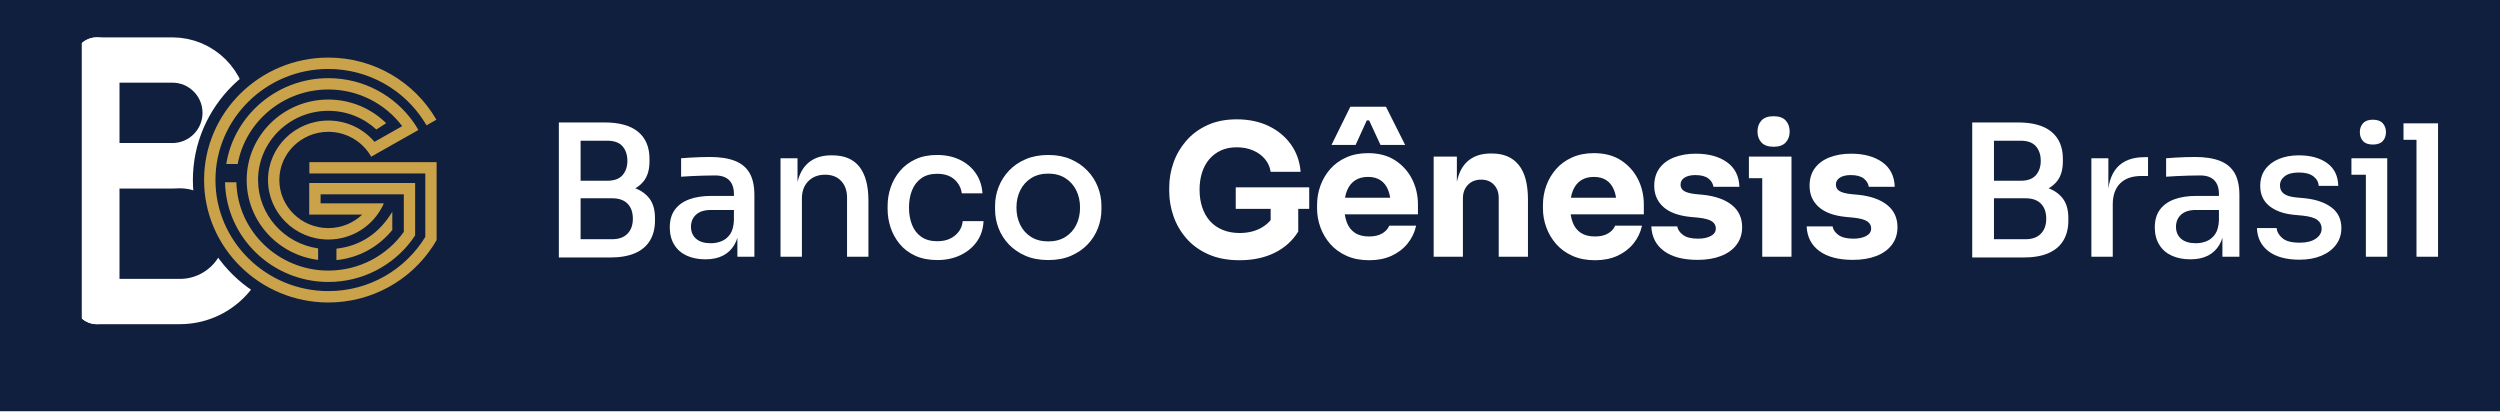
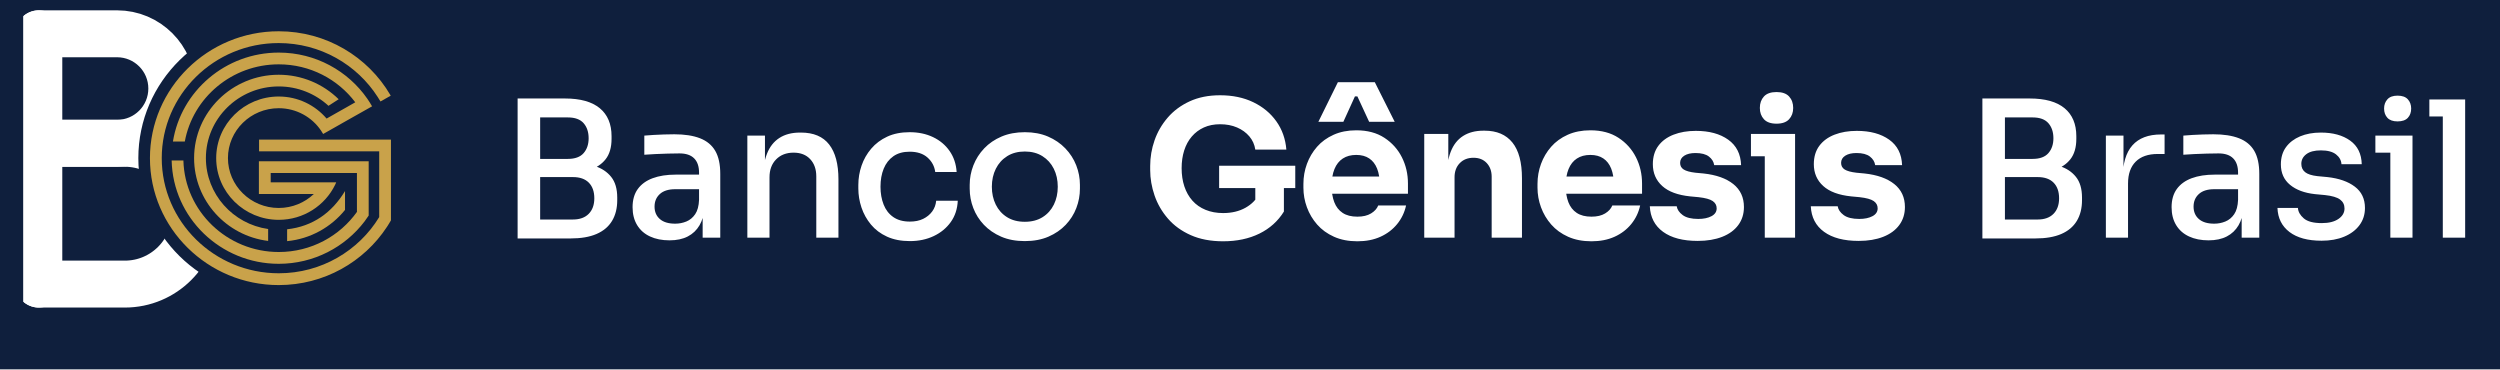
- <svg xmlns="http://www.w3.org/2000/svg" width="1368" height="225" viewBox="0 0 1368 225">
-   <rect width="1368" height="225" fill="#0f1f3d" />
-   <g transform="translate(25.0,25.0) scale(1.75)">
+ <svg xmlns="http://www.w3.org/2000/svg" width="1320" height="195" viewBox="0 0 1320 195">
+   <rect width="1320" height="195" fill="#0f1f3d" />
+   <g transform="translate(-7.5,10.0) scale(1.75)">
    <mask id="m56">
      <rect x="-10" y="-20" width="170" height="130" fill="white" />
      <g transform="translate(44,-1) scale(0.16797)" fill="black" stroke="black" stroke-width="41.7" stroke-linejoin="round">
        <path d="M279.3,383.8v21.3c42-4.1,79.1-25.2,104-56.1v-33.9C359.8,353.9,325.6,378.6,279.3,383.8z M264.2,106.2 c-83.8,0-152,67.2-152,149.8c0,76.3,58.1,139.5,133,148.7v-21.4c-63.2-9-111.8-62.8-111.8-127.4c0-71,58.7-128.7,130.8-128.7 c34.5,0,66,13.2,89.4,34.8l18.3-11.8C344.3,123.1,306.2,106.2,264.2,106.2z" />
        <path d="M465.8,222.7v145c-2.2,4-4.7,7.9-7.2,11.8c-41.2,62.8-112.9,104.5-194.4,104.5 c-127.5,0-231.3-102.2-231.3-228c0-125.7,103.8-227.9,231.3-227.9c85.5,0,160.4,46,200.4,114.3c0.3,0.5,0.5,0.9,0.8,1.4 l-18.4,10.4c-1.6-2.7-3.2-5.3-4.9-7.9c-37.2-58.2-103.1-97-178-97C148.4,49.2,54.1,142,54.1,256c0,114,94.3,206.8,210.2,206.8 c76.5,0,143.6-40.5,180.4-100.9V243.8H228.9v-21.1H465.8z" />
        <path d="M228.7,261.6h197.1v97.5c-2.3,3.5-4.7,6.9-7.2,10.3c-35.1,46.3-91.2,76.4-154.3,76.4 c-104.7,0-190.2-82.9-192.4-185.6h21.1c2.3,91,78.3,164.4,171.3,164.4c58.1,0,109.6-28.6,140.6-72.3l-0.2-0.3v-69.3H249.8v16.7 h117.7c-0.6,1.4-1.3,2.9-1.9,4.3c-18.1,37.3-56.7,63.1-101.4,63.1c-61.9,0-112.3-49.7-112.3-110.8c0-61.1,50.4-110.7,112.3-110.7 c34.5,0,65.3,15.4,86,39.6l16.2-9.2l18.6-10.5l16.7-9.5c-31.2-41.4-81.2-68.2-137.5-68.2c-84.1,0-154.3,60-168.7,138.7H74.2 c14.5-90.5,94.3-159.8,190.1-159.8c66.1,0,124.5,33,159.2,83.1c3,4.4,5.8,8.8,8.4,13.4l-18.4,10.4l-16.7,9.4l-18.4,10.4l-16,9.1 L344,212.6c-1.1-2-2.3-3.9-3.6-5.8c-16.3-24.4-44.4-40.5-76.2-40.5c-50.3,0-91.2,40.2-91.2,89.6c0,49.4,40.9,89.6,91.2,89.6 c24.5,0,46.7-9.6,63.1-25.1h-98.7V261.6z" />
      </g>
    </mask>
    <g mask="url(#m56)">
      <g transform="translate(16,80) scale(1.18) translate(-16,-80)" fill="none" stroke="#ffffff" stroke-width="12" stroke-linecap="round" stroke-linejoin="round">
        <path d="M16 16 V80" />
        <path d="M16 16 H36 a14 14 0 0 1 0 28 H16" />
        <path d="M16 44 H38 a18 18 0 0 1 0 36 H16" />
      </g>
    </g>
    <g transform="translate(44,-1) scale(0.16797)" fill="#c9a24a">
      <path d="M279.3,383.8v21.3c42-4.1,79.1-25.2,104-56.1v-33.9C359.8,353.9,325.6,378.6,279.3,383.8z M264.2,106.2 c-83.8,0-152,67.2-152,149.8c0,76.3,58.1,139.5,133,148.7v-21.4c-63.2-9-111.8-62.8-111.8-127.4c0-71,58.7-128.7,130.8-128.7 c34.5,0,66,13.2,89.4,34.8l18.3-11.8C344.3,123.1,306.2,106.2,264.2,106.2z" />
      <path d="M465.8,222.7v145c-2.2,4-4.7,7.9-7.2,11.8c-41.2,62.8-112.9,104.5-194.4,104.5 c-127.5,0-231.3-102.2-231.3-228c0-125.7,103.8-227.9,231.3-227.9c85.5,0,160.4,46,200.4,114.3c0.3,0.5,0.5,0.9,0.8,1.4 l-18.4,10.4c-1.6-2.7-3.2-5.3-4.9-7.9c-37.2-58.2-103.1-97-178-97C148.4,49.2,54.1,142,54.1,256c0,114,94.3,206.8,210.2,206.8 c76.5,0,143.6-40.5,180.4-100.9V243.8H228.9v-21.1H465.8z" />
      <path d="M228.7,261.6h197.1v97.5c-2.3,3.5-4.7,6.9-7.2,10.3c-35.1,46.3-91.2,76.4-154.3,76.4 c-104.7,0-190.2-82.9-192.4-185.6h21.1c2.3,91,78.3,164.4,171.3,164.4c58.1,0,109.6-28.6,140.6-72.3l-0.2-0.3v-69.3H249.8v16.7 h117.7c-0.6,1.4-1.3,2.9-1.9,4.3c-18.1,37.3-56.7,63.1-101.4,63.1c-61.9,0-112.3-49.7-112.3-110.8c0-61.1,50.4-110.7,112.3-110.7 c34.5,0,65.3,15.4,86,39.6l16.2-9.2l18.6-10.5l16.7-9.5c-31.2-41.4-81.2-68.2-137.5-68.2c-84.1,0-154.3,60-168.7,138.7H74.2 c14.5-90.5,94.3-159.8,190.1-159.8c66.1,0,124.5,33,159.2,83.1c3,4.4,5.8,8.8,8.4,13.4l-18.4,10.4l-16.7,9.4l-18.4,10.4l-16,9.1 L344,212.6c-1.1-2-2.3-3.9-3.6-5.8c-16.3-24.4-44.4-40.5-76.2-40.5c-50.3,0-91.2,40.2-91.2,89.6c0,49.4,40.9,89.6,91.2,89.6 c24.5,0,46.7-9.6,63.1-25.1h-98.7V261.6z" />
    </g>
  </g>
-   <path fill="#ffffff" d="M315.7 140.9V130.9H335.0Q340.4 130.9 343.35 127.9Q346.3 124.9 346.3 119.7Q346.3 114.4 343.4 111.45Q340.5 108.5 335.0 108.5H315.7V100.9H333.8Q341.0 100.9 346.5 102.65Q352.0 104.4 355.2 108.4Q358.4 112.4 358.4 119.3V120.7Q358.4 127.1 355.65 131.65Q352.9 136.2 347.45 138.55Q342.0 140.9 333.8 140.9ZM305.8 140.9V67.0H317.7V140.9ZM315.7 106.4V98.9H332.3Q338.0 98.9 340.65 95.85Q343.3 92.8 343.3 88.0Q343.3 83.1 340.65 80.05Q338.0 77.0 332.3 77.0H315.7V67.0H330.8Q343.0 67.0 349.2 72.15Q355.4 77.3 355.4 86.9V88.3Q355.4 95.1 352.25 99.1Q349.1 103.1 343.55 104.75Q338.0 106.4 330.8 106.4Z M403.5 140.5V124.4H401.6V106.2Q401.6 101.2 399.0 98.6Q396.4 96.0 391.3 96.0Q388.5 96.0 385.1 96.1Q381.7 96.2 378.45 96.35Q375.2 96.5 372.7 96.7V86.6Q374.9 86.4 377.55 86.25Q380.2 86.1 383.05 86.0Q385.9 85.9 388.5 85.9Q396.7 85.9 402.1 88.0Q407.5 90.1 410.15 94.65Q412.8 99.2 412.8 106.8V140.5ZM386.0 141.9Q380.1 141.9 375.7 139.85Q371.3 137.8 368.9 133.85Q366.5 129.9 366.5 124.4Q366.5 118.6 369.25 114.8Q372.0 111.0 377.1 109.1Q382.2 107.2 389.3 107.2H402.8V114.9H389.0Q383.7 114.9 380.9 117.45Q378.1 120.0 378.1 124.1Q378.1 128.2 380.9 130.65Q383.7 133.1 389.0 133.1Q392.1 133.1 394.9 131.95Q397.7 130.8 399.55 128.1Q401.4 125.4 401.6 120.5L404.6 124.4Q404.1 130.1 401.85 133.95Q399.6 137.8 395.65 139.85Q391.7 141.9 386.0 141.9Z M427.1 140.5V86.6H436.4V109.7H435.3Q435.3 101.7 437.45 96.2Q439.6 90.7 444.0 87.85Q448.4 85.0 454.9 85.0H455.4Q465.4 85.0 470.3 91.3Q475.2 97.6 475.2 109.7V140.5H463.5V108.1Q463.5 102.5 460.3 99.05Q457.1 95.6 451.5 95.6Q445.8 95.6 442.3 99.15Q438.8 102.7 438.8 108.6V140.5Z M512.9 142.3Q506.0 142.3 500.85 139.95Q495.7 137.6 492.35 133.55Q489.0 129.5 487.35 124.55Q485.7 119.6 485.7 114.5V112.7Q485.7 107.4 487.4 102.45Q489.1 97.5 492.5 93.5Q495.9 89.5 500.95 87.15Q506.0 84.8 512.8 84.8Q519.7 84.8 525.15 87.4Q530.6 90.0 533.9 94.75Q537.2 99.5 537.6 105.8H526.3Q525.7 101.3 522.25 98.2Q518.8 95.1 512.8 95.1Q507.6 95.1 504.2 97.5Q500.8 99.9 499.1 104.05Q497.4 108.2 497.4 113.6Q497.4 118.8 499.05 123.0Q500.7 127.2 504.15 129.6Q507.6 132.0 512.9 132.0Q517.0 132.0 519.95 130.55Q522.9 129.1 524.7 126.65Q526.5 124.2 526.8 121.0H538.2Q537.9 127.5 534.5 132.25Q531.1 137.0 525.5 139.65Q519.9 142.3 512.9 142.3Z M573.6 142.3Q566.5 142.3 561.1 139.95Q555.7 137.6 552.0 133.7Q548.3 129.8 546.4 124.85Q544.5 119.9 544.5 114.6V112.6Q544.5 107.3 546.45 102.3Q548.4 97.3 552.15 93.35Q555.9 89.4 561.3 87.1Q566.7 84.8 573.6 84.8Q580.5 84.8 585.85 87.1Q591.2 89.4 595.0 93.35Q598.8 97.3 600.75 102.3Q602.7 107.3 602.7 112.6V114.6Q602.7 119.9 600.8 124.85Q598.9 129.8 595.2 133.7Q591.5 137.6 586.1 139.95Q580.7 142.3 573.6 142.3ZM573.6 132.1Q579.1 132.1 583.0 129.65Q586.9 127.2 588.95 123.0Q591 118.8 591 113.6Q591 108.3 588.9 104.1Q586.8 99.9 582.9 97.45Q579 95.0 573.6 95.0Q568.2 95.0 564.3 97.45Q560.4 99.9 558.3 104.1Q556.2 108.3 556.2 113.6Q556.2 118.8 558.25 123.0Q560.3 127.2 564.2 129.65Q568.1 132.1 573.6 132.1Z" />
-   <path fill="#ffffff" d="M678.3 142.4Q668.5 142.4 661.2 139.15Q653.9 135.9 649.15 130.4Q644.4 124.9 642.1 118.2Q639.8 111.5 639.8 104.8V102.6Q639.8 95.7 642.1 89.1Q644.4 82.5 649.05 77.1Q653.7 71.7 660.65 68.5Q667.6 65.3 676.7 65.3Q686.6 65.3 694.2 68.95Q701.8 72.6 706.4 79.05Q711 85.5 711.7 94.0H695.3Q694.7 90.0 692.15 87.0Q689.6 84.0 685.65 82.3Q681.7 80.6 676.7 80.6Q671.9 80.6 668.15 82.3Q664.4 84.0 661.75 87.1Q659.1 90.2 657.75 94.45Q656.4 98.7 656.4 103.8Q656.4 109.1 657.85 113.45Q659.3 117.8 662.1 120.95Q664.9 124.1 669.05 125.8Q673.2 127.5 678.3 127.5Q685.1 127.5 690.1 124.7Q695.1 121.9 697.3 117.3L695.3 128.5V111.1H710.4V126.7Q705.7 134.3 697.45 138.35Q689.2 142.4 678.3 142.4ZM676.2 114.3V102.5H716.4V114.3Z M749.2 142.4Q742.2 142.4 736.85 140.0Q731.5 137.6 727.95 133.55Q724.4 129.5 722.55 124.45Q720.7 119.4 720.7 114.1V112.1Q720.7 106.6 722.55 101.55Q724.4 96.5 727.9 92.5Q731.4 88.5 736.65 86.15Q741.9 83.8 748.6 83.8Q757.4 83.8 763.45 87.75Q769.5 91.7 772.7 98.05Q775.9 104.4 775.9 111.9V117.3H727.4V108.2H766.2L761.0 112.4Q761.0 107.5 759.6 104.0Q758.2 100.5 755.45 98.65Q752.7 96.8 748.6 96.8Q744.4 96.8 741.5 98.7Q738.6 100.6 737.1 104.25Q735.6 107.9 735.6 113.2Q735.6 118.1 737.0 121.75Q738.4 125.4 741.4 127.4Q744.4 129.4 749.2 129.4Q753.6 129.4 756.4 127.7Q759.2 126.0 760.2 123.5H774.9Q773.7 129.0 770.2 133.3Q766.7 137.6 761.4 140.0Q756.1 142.4 749.2 142.4ZM728.6 79.3 738.9 58.4H758.4L768.9 79.3H755.4L749.2 65.9H747.9L741.8 79.3Z M784.5 140.5V85.7H797.2V109.2H796.3Q796.3 100.8 798.45 95.2Q800.6 89.6 805.0 86.8Q809.4 84.0 815.7 84.0H816.4Q826 84.0 831.05 90.25Q836.1 96.5 836.1 109.2V140.5H820.1V108.3Q820.1 103.9 817.5 101.1Q814.9 98.3 810.5 98.3Q806 98.3 803.25 101.15Q800.5 104.0 800.5 108.6V140.5Z M872.8 142.4Q865.8 142.4 860.45 140.0Q855.1 137.6 851.55 133.55Q848.0 129.5 846.15 124.45Q844.3 119.4 844.3 114.1V112.1Q844.3 106.6 846.15 101.55Q848.0 96.5 851.5 92.5Q855.0 88.5 860.25 86.15Q865.5 83.8 872.2 83.8Q881.0 83.8 887.05 87.75Q893.1 91.7 896.3 98.05Q899.5 104.4 899.5 111.9V117.3H851.0V108.2H889.8L884.6 112.4Q884.6 107.5 883.2 104.0Q881.8 100.5 879.05 98.65Q876.3 96.8 872.2 96.8Q868.0 96.8 865.1 98.7Q862.2 100.6 860.7 104.25Q859.2 107.9 859.2 113.2Q859.2 118.1 860.6 121.75Q862.0 125.4 865.0 127.4Q868.0 129.4 872.8 129.4Q877.2 129.4 880.0 127.7Q882.8 126.0 883.8 123.5H898.5Q897.3 129.0 893.8 133.3Q890.3 137.6 885.0 140.0Q879.7 142.4 872.8 142.4Z M928.9 142.2Q917.2 142.2 910.6 137.4Q904.0 132.6 903.6 123.9H917.8Q918.2 126.5 920.95 128.55Q923.7 130.6 929.2 130.6Q933.4 130.6 936.15 129.15Q938.9 127.7 938.9 125.0Q938.9 122.6 936.8 121.15Q934.7 119.7 929.3 119.1L925.0 118.7Q915.1 117.7 910.15 113.2Q905.2 108.7 905.2 101.7Q905.2 95.9 908.1 92.0Q911.0 88.1 916.15 86.1Q921.3 84.1 927.9 84.1Q938.5 84.1 945.0 88.75Q951.5 93.4 951.8 102.2H937.6Q937.2 99.5 934.8 97.65Q932.4 95.8 927.7 95.8Q924.0 95.8 921.8 97.2Q919.6 98.6 919.6 101.0Q919.6 103.3 921.5 104.5Q923.4 105.7 927.7 106.2L932.0 106.6Q942.1 107.7 947.7 112.2Q953.3 116.7 953.3 124.3Q953.3 129.8 950.3 133.85Q947.3 137.9 941.8 140.05Q936.3 142.2 928.9 142.2Z M964.3 140.5V85.7H980.3V140.5ZM957.0 97.5V85.7H980.3V97.5ZM970.5 80.3Q966.0 80.3 963.85 77.95Q961.7 75.6 961.7 72.0Q961.7 68.3 963.85 65.95Q966.0 63.6 970.5 63.6Q975.0 63.6 977.15 65.95Q979.3 68.3 979.3 72.0Q979.3 75.6 977.15 77.95Q975.0 80.3 970.5 80.3Z M1013.9 142.2Q1002.2 142.2 995.6 137.4Q989.0 132.6 988.6 123.9H1002.8Q1003.2 126.5 1005.95 128.55Q1008.7 130.6 1014.2 130.6Q1018.4 130.6 1021.15 129.15Q1023.9 127.7 1023.9 125.0Q1023.9 122.6 1021.8 121.15Q1019.7 119.7 1014.3 119.1L1010.0 118.7Q1000.1 117.7 995.15 113.2Q990.2 108.7 990.2 101.7Q990.2 95.9 993.1 92.0Q996.0 88.1 1001.15 86.1Q1006.3 84.1 1012.9 84.1Q1023.5 84.1 1030.0 88.75Q1036.5 93.4 1036.8 102.2H1022.6Q1022.2 99.5 1019.8 97.65Q1017.4 95.8 1012.7 95.8Q1009.0 95.8 1006.8 97.2Q1004.6 98.6 1004.6 101.0Q1004.6 103.3 1006.5 104.5Q1008.4 105.7 1012.7 106.2L1017.0 106.6Q1027.1 107.7 1032.7 112.2Q1038.3 116.7 1038.3 124.3Q1038.3 129.8 1035.3 133.85Q1032.3 137.9 1026.8 140.05Q1021.3 142.2 1013.9 142.2Z" />
-   <path fill="#ffffff" d="M1089.1 140.9V130.9H1108.4Q1113.8 130.9 1116.75 127.9Q1119.7 124.9 1119.7 119.7Q1119.7 114.4 1116.8 111.45Q1113.9 108.5 1108.4 108.5H1089.1V100.9H1107.2Q1114.4 100.9 1119.9 102.65Q1125.4 104.4 1128.6 108.4Q1131.8 112.4 1131.8 119.3V120.7Q1131.8 127.1 1129.05 131.65Q1126.3 136.2 1120.85 138.55Q1115.4 140.9 1107.2 140.9ZM1079.2 140.9V67.0H1091.1V140.9ZM1089.1 106.4V98.9H1105.7Q1111.4 98.9 1114.05 95.85Q1116.7 92.8 1116.7 88.0Q1116.7 83.1 1114.05 80.05Q1111.4 77.0 1105.7 77.0H1089.1V67.0H1104.2Q1116.4 67.0 1122.6 72.15Q1128.8 77.3 1128.8 86.9V88.3Q1128.8 95.1 1125.65 99.1Q1122.5 103.1 1116.95 104.75Q1111.4 106.4 1104.2 106.4Z M1144.4 140.5V86.6H1153.7V109.1H1153.3Q1153.3 97.5 1158.4 91.75Q1163.5 86.0 1173.5 86.0H1175.4V96.3H1171.8Q1164.2 96.3 1160.15 100.35Q1156.1 104.4 1156.1 111.9V140.5Z M1216.1 140.5V124.4H1214.2V106.2Q1214.2 101.2 1211.6 98.6Q1209.0 96.0 1203.9 96.0Q1201.1 96.0 1197.7 96.1Q1194.3 96.2 1191.05 96.35Q1187.8 96.5 1185.3 96.7V86.6Q1187.5 86.4 1190.15 86.25Q1192.8 86.1 1195.65 86.0Q1198.5 85.9 1201.1 85.9Q1209.3 85.9 1214.7 88.0Q1220.1 90.1 1222.75 94.65Q1225.4 99.2 1225.4 106.8V140.5ZM1198.6 141.9Q1192.7 141.9 1188.3 139.85Q1183.9 137.8 1181.5 133.85Q1179.1 129.9 1179.1 124.4Q1179.1 118.6 1181.85 114.8Q1184.6 111.0 1189.7 109.1Q1194.8 107.2 1201.9 107.2H1215.4V114.9H1201.6Q1196.3 114.9 1193.5 117.45Q1190.7 120.0 1190.7 124.1Q1190.7 128.2 1193.5 130.65Q1196.3 133.1 1201.6 133.1Q1204.7 133.1 1207.5 131.95Q1210.3 130.8 1212.15 128.1Q1214.0 125.4 1214.2 120.5L1217.2 124.4Q1216.7 130.1 1214.45 133.95Q1212.2 137.8 1208.25 139.85Q1204.3 141.9 1198.6 141.9Z M1258.3 142.1Q1247.4 142.1 1241.35 137.5Q1235.3 132.9 1235.0 124.8H1245.8Q1246.0 127.8 1248.9 130.3Q1251.8 132.8 1258.4 132.8Q1264.0 132.8 1267.2 130.6Q1270.4 128.4 1270.4 125.1Q1270.4 122.1 1268.05 120.35Q1265.7 118.6 1260.1 118.0L1254.8 117.5Q1246.5 116.6 1241.65 112.6Q1236.8 108.6 1236.8 101.8Q1236.8 96.4 1239.5 92.7Q1242.2 89.0 1246.95 87.0Q1251.7 85.0 1257.9 85.0Q1267.5 85.0 1273.4 89.25Q1279.3 93.5 1279.5 101.7H1268.8Q1268.6 98.6 1265.9 96.5Q1263.2 94.4 1257.9 94.4Q1252.9 94.4 1250.25 96.4Q1247.6 98.4 1247.6 101.5Q1247.6 104.3 1249.6 105.9Q1251.6 107.5 1256.1 108.0L1261.4 108.5Q1270.5 109.5 1275.85 113.55Q1281.2 117.6 1281.2 124.8Q1281.2 130.0 1278.3 133.9Q1275.4 137.8 1270.25 139.95Q1265.1 142.1 1258.3 142.1Z M1294.6 140.5V86.6H1306.3V140.5ZM1286.7 95.6V86.6H1306.3V95.6ZM1298.4 79.1Q1294.8 79.1 1293.05 77.2Q1291.3 75.3 1291.3 72.3Q1291.3 69.4 1293.05 67.45Q1294.8 65.5 1298.4 65.5Q1302.1 65.5 1303.85 67.45Q1305.6 69.4 1305.6 72.3Q1305.6 75.3 1303.85 77.2Q1302.1 79.1 1298.4 79.1Z M1322.3 140.5V67.5H1334.1V140.5ZM1315.2 76.5V67.5H1334.1V76.5Z" />
+   <path fill="#ffffff" d="M283.2 125.9V115.9H302.5Q307.9 115.9 310.85 112.9Q313.8 109.9 313.8 104.7Q313.8 99.4 310.9 96.45Q308.0 93.5 302.5 93.5H283.2V85.9H301.3Q308.5 85.9 314.0 87.65Q319.5 89.4 322.7 93.4Q325.9 97.4 325.9 104.3V105.7Q325.9 112.1 323.15 116.65Q320.4 121.2 314.95 123.55Q309.5 125.9 301.3 125.9ZM273.3 125.9V52.0H285.2V125.9ZM283.2 91.4V83.9H299.8Q305.5 83.9 308.15 80.85Q310.8 77.8 310.8 73.0Q310.8 68.1 308.15 65.05Q305.5 62.0 299.8 62.0H283.2V52.0H298.3Q310.5 52.0 316.7 57.15Q322.9 62.3 322.9 71.9V73.3Q322.9 80.1 319.75 84.1Q316.6 88.1 311.05 89.75Q305.5 91.4 298.3 91.4Z M371.0 125.5V109.4H369.1V91.2Q369.1 86.2 366.5 83.6Q363.9 81.0 358.8 81.0Q356.0 81.0 352.6 81.1Q349.2 81.2 345.95 81.35Q342.7 81.5 340.2 81.7V71.6Q342.4 71.4 345.05 71.25Q347.7 71.1 350.55 71.0Q353.4 70.9 356.0 70.9Q364.2 70.9 369.6 73.0Q375.0 75.1 377.65 79.65Q380.3 84.2 380.3 91.8V125.5ZM353.5 126.9Q347.6 126.9 343.2 124.85Q338.8 122.8 336.4 118.85Q334.0 114.9 334.0 109.4Q334.0 103.6 336.75 99.8Q339.5 96.0 344.6 94.1Q349.7 92.2 356.8 92.2H370.3V99.9H356.5Q351.2 99.9 348.4 102.45Q345.6 105.0 345.6 109.1Q345.6 113.2 348.4 115.65Q351.2 118.1 356.5 118.1Q359.6 118.1 362.4 116.95Q365.2 115.8 367.05 113.1Q368.9 110.4 369.1 105.5L372.1 109.4Q371.6 115.1 369.35 118.95Q367.1 122.8 363.15 124.85Q359.2 126.9 353.5 126.9Z M394.6 125.5V71.6H403.9V94.7H402.8Q402.8 86.7 404.95 81.2Q407.1 75.7 411.5 72.85Q415.9 70.0 422.4 70.0H422.9Q432.9 70.0 437.8 76.3Q442.7 82.6 442.7 94.7V125.5H431.0V93.1Q431.0 87.5 427.8 84.05Q424.6 80.6 419.0 80.6Q413.3 80.6 409.8 84.15Q406.3 87.7 406.3 93.6V125.5Z M480.4 127.3Q473.5 127.3 468.35 124.95Q463.2 122.6 459.85 118.55Q456.5 114.5 454.85 109.55Q453.2 104.6 453.2 99.5V97.7Q453.2 92.4 454.9 87.45Q456.6 82.5 460.0 78.5Q463.4 74.5 468.45 72.15Q473.5 69.8 480.3 69.8Q487.2 69.8 492.65 72.4Q498.1 75.0 501.4 79.75Q504.7 84.5 505.1 90.8H493.8Q493.2 86.3 489.75 83.2Q486.3 80.1 480.3 80.1Q475.1 80.1 471.7 82.5Q468.3 84.9 466.6 89.05Q464.9 93.2 464.9 98.6Q464.9 103.8 466.55 108.0Q468.2 112.2 471.65 114.6Q475.1 117.0 480.4 117.0Q484.5 117.0 487.45 115.55Q490.4 114.1 492.2 111.65Q494.0 109.2 494.3 106.0H505.7Q505.4 112.5 502.0 117.25Q498.6 122.0 493.0 124.65Q487.4 127.3 480.4 127.3Z M541.1 127.3Q534.0 127.3 528.6 124.95Q523.2 122.6 519.5 118.7Q515.8 114.8 513.9 109.85Q512.0 104.9 512.0 99.6V97.6Q512.0 92.3 513.95 87.3Q515.9 82.3 519.65 78.35Q523.4 74.4 528.8 72.1Q534.2 69.8 541.1 69.8Q548.0 69.8 553.35 72.1Q558.7 74.4 562.5 78.35Q566.3 82.3 568.25 87.3Q570.2 92.3 570.2 97.6V99.6Q570.2 104.9 568.3 109.85Q566.4 114.8 562.7 118.7Q559.0 122.6 553.6 124.95Q548.2 127.3 541.1 127.3ZM541.1 117.1Q546.6 117.1 550.5 114.65Q554.4 112.2 556.45 108.0Q558.5 103.8 558.5 98.6Q558.5 93.3 556.4 89.1Q554.3 84.9 550.4 82.45Q546.5 80.0 541.1 80.0Q535.7 80.0 531.8 82.45Q527.9 84.9 525.8 89.1Q523.7 93.3 523.7 98.6Q523.7 103.8 525.75 108.0Q527.8 112.2 531.7 114.65Q535.6 117.1 541.1 117.1Z" />
+   <path fill="#ffffff" d="M645.8 127.4Q636.0 127.4 628.7 124.15Q621.4 120.9 616.65 115.4Q611.9 109.9 609.6 103.2Q607.3 96.5 607.3 89.8V87.6Q607.3 80.7 609.6 74.1Q611.9 67.5 616.55 62.1Q621.2 56.7 628.15 53.5Q635.1 50.3 644.2 50.3Q654.1 50.3 661.7 53.95Q669.3 57.6 673.9 64.05Q678.5 70.5 679.2 79.0H662.8Q662.2 75.0 659.65 72.0Q657.1 69.0 653.15 67.3Q649.2 65.6 644.2 65.6Q639.4 65.6 635.65 67.3Q631.9 69.0 629.25 72.1Q626.6 75.2 625.25 79.45Q623.9 83.7 623.9 88.8Q623.9 94.1 625.35 98.45Q626.8 102.8 629.6 105.95Q632.4 109.1 636.55 110.8Q640.7 112.5 645.8 112.5Q652.6 112.5 657.6 109.7Q662.6 106.9 664.8 102.3L662.8 113.5V96.1H677.9V111.7Q673.2 119.3 664.95 123.35Q656.7 127.4 645.8 127.4ZM643.7 99.3V87.5H683.9V99.3Z M716.7 127.4Q709.7 127.4 704.35 125.0Q699.0 122.6 695.45 118.55Q691.9 114.5 690.05 109.45Q688.2 104.4 688.2 99.1V97.1Q688.2 91.6 690.05 86.55Q691.9 81.5 695.4 77.5Q698.9 73.5 704.15 71.15Q709.4 68.8 716.1 68.8Q724.9 68.8 730.95 72.75Q737.0 76.7 740.2 83.05Q743.4 89.4 743.4 96.9V102.3H694.9V93.2H733.7L728.5 97.4Q728.5 92.5 727.1 89.0Q725.7 85.5 722.95 83.65Q720.2 81.8 716.1 81.8Q711.9 81.8 709.0 83.7Q706.1 85.6 704.6 89.25Q703.1 92.9 703.1 98.2Q703.1 103.1 704.5 106.75Q705.9 110.4 708.9 112.4Q711.9 114.4 716.7 114.4Q721.1 114.4 723.9 112.7Q726.7 111.0 727.7 108.5H742.4Q741.2 114.0 737.7 118.3Q734.2 122.6 728.9 125.0Q723.6 127.4 716.7 127.4ZM696.1 64.3 706.4 43.4H725.9L736.4 64.3H722.9L716.7 50.9H715.4L709.3 64.3Z M752 125.5V70.7H764.7V94.2H763.8Q763.8 85.8 765.95 80.2Q768.1 74.6 772.5 71.8Q776.9 69.0 783.2 69.0H783.9Q793.5 69.0 798.55 75.25Q803.6 81.5 803.6 94.2V125.5H787.6V93.3Q787.6 88.9 785.0 86.1Q782.4 83.3 778 83.3Q773.5 83.3 770.75 86.15Q768 89.0 768 93.6V125.5Z M840.3 127.4Q833.3 127.4 827.95 125.0Q822.6 122.6 819.05 118.55Q815.5 114.5 813.65 109.45Q811.8 104.4 811.8 99.1V97.1Q811.8 91.6 813.65 86.55Q815.5 81.5 819.0 77.5Q822.5 73.5 827.75 71.15Q833.0 68.8 839.7 68.8Q848.5 68.8 854.55 72.75Q860.6 76.7 863.8 83.05Q867.0 89.4 867.0 96.9V102.3H818.5V93.2H857.3L852.1 97.4Q852.1 92.5 850.7 89.0Q849.3 85.5 846.55 83.65Q843.8 81.8 839.7 81.8Q835.5 81.8 832.6 83.7Q829.7 85.6 828.2 89.25Q826.7 92.9 826.7 98.2Q826.7 103.1 828.1 106.75Q829.5 110.4 832.5 112.4Q835.5 114.4 840.3 114.4Q844.7 114.4 847.5 112.7Q850.3 111.0 851.3 108.5H866.0Q864.8 114.0 861.3 118.3Q857.8 122.6 852.5 125.0Q847.2 127.4 840.3 127.4Z M896.4 127.2Q884.7 127.2 878.1 122.4Q871.5 117.6 871.1 108.9H885.3Q885.7 111.5 888.45 113.55Q891.2 115.6 896.7 115.6Q900.9 115.6 903.65 114.15Q906.4 112.7 906.4 110.0Q906.4 107.6 904.3 106.15Q902.2 104.7 896.8 104.1L892.5 103.7Q882.6 102.7 877.65 98.2Q872.7 93.7 872.7 86.7Q872.7 80.9 875.6 77.0Q878.5 73.1 883.65 71.1Q888.8 69.1 895.4 69.1Q906.0 69.1 912.5 73.75Q919.0 78.4 919.3 87.2H905.1Q904.7 84.5 902.3 82.65Q899.9 80.8 895.2 80.8Q891.5 80.8 889.3 82.2Q887.1 83.6 887.1 86.0Q887.1 88.3 889.0 89.5Q890.9 90.7 895.2 91.2L899.5 91.6Q909.6 92.7 915.2 97.2Q920.8 101.7 920.8 109.3Q920.8 114.8 917.8 118.85Q914.8 122.9 909.3 125.05Q903.8 127.2 896.4 127.2Z M931.8 125.5V70.7H947.8V125.5ZM924.5 82.5V70.7H947.8V82.5ZM938.0 65.3Q933.5 65.3 931.35 62.95Q929.2 60.6 929.2 57.0Q929.2 53.3 931.35 50.95Q933.5 48.6 938.0 48.6Q942.5 48.6 944.65 50.95Q946.8 53.3 946.8 57.0Q946.8 60.6 944.65 62.95Q942.5 65.3 938.0 65.3Z M981.4 127.2Q969.7 127.2 963.1 122.4Q956.5 117.6 956.1 108.9H970.3Q970.7 111.5 973.45 113.55Q976.2 115.6 981.7 115.6Q985.9 115.6 988.65 114.15Q991.4 112.7 991.4 110.0Q991.4 107.6 989.3 106.15Q987.2 104.7 981.8 104.1L977.5 103.7Q967.6 102.7 962.65 98.2Q957.7 93.7 957.7 86.7Q957.7 80.9 960.6 77.0Q963.5 73.1 968.65 71.1Q973.8 69.1 980.4 69.1Q991.0 69.1 997.5 73.75Q1004.0 78.4 1004.3 87.2H990.1Q989.7 84.5 987.3 82.65Q984.9 80.8 980.2 80.8Q976.5 80.8 974.3 82.2Q972.1 83.6 972.1 86.0Q972.1 88.3 974.0 89.5Q975.9 90.7 980.2 91.2L984.5 91.6Q994.6 92.7 1000.2 97.2Q1005.8 101.7 1005.8 109.3Q1005.8 114.8 1002.8 118.85Q999.8 122.9 994.3 125.05Q988.8 127.2 981.4 127.2Z" />
+   <path fill="#ffffff" d="M1056.6 125.9V115.9H1075.9Q1081.3 115.9 1084.25 112.9Q1087.2 109.9 1087.2 104.7Q1087.2 99.4 1084.3 96.45Q1081.4 93.5 1075.9 93.5H1056.6V85.9H1074.7Q1081.9 85.9 1087.4 87.65Q1092.9 89.4 1096.1 93.4Q1099.3 97.4 1099.3 104.3V105.7Q1099.3 112.1 1096.55 116.65Q1093.8 121.2 1088.35 123.55Q1082.9 125.9 1074.7 125.9ZM1046.7 125.9V52.0H1058.6V125.9ZM1056.6 91.4V83.9H1073.2Q1078.9 83.9 1081.55 80.85Q1084.2 77.8 1084.2 73.0Q1084.2 68.1 1081.55 65.05Q1078.9 62.0 1073.2 62.0H1056.6V52.0H1071.7Q1083.9 52.0 1090.1 57.15Q1096.3 62.3 1096.3 71.9V73.3Q1096.3 80.1 1093.15 84.1Q1090.0 88.1 1084.45 89.75Q1078.9 91.4 1071.7 91.4Z M1111.9 125.5V71.6H1121.2V94.1H1120.8Q1120.8 82.5 1125.9 76.75Q1131 71.0 1141 71.0H1142.9V81.3H1139.3Q1131.7 81.3 1127.65 85.35Q1123.6 89.4 1123.6 96.9V125.5Z M1183.6 125.5V109.4H1181.7V91.2Q1181.7 86.2 1179.1 83.6Q1176.5 81.0 1171.4 81.0Q1168.6 81.0 1165.2 81.1Q1161.8 81.2 1158.55 81.35Q1155.3 81.5 1152.8 81.7V71.6Q1155 71.4 1157.65 71.25Q1160.3 71.1 1163.15 71.0Q1166 70.9 1168.6 70.9Q1176.8 70.9 1182.2 73.0Q1187.6 75.1 1190.25 79.65Q1192.9 84.2 1192.9 91.8V125.5ZM1166.1 126.9Q1160.2 126.9 1155.8 124.85Q1151.4 122.8 1149 118.85Q1146.6 114.9 1146.6 109.4Q1146.6 103.6 1149.35 99.8Q1152.1 96.0 1157.2 94.1Q1162.3 92.2 1169.4 92.2H1182.9V99.9H1169.1Q1163.8 99.9 1161 102.45Q1158.2 105.0 1158.2 109.1Q1158.2 113.2 1161 115.65Q1163.8 118.1 1169.1 118.1Q1172.2 118.1 1175 116.95Q1177.8 115.8 1179.65 113.1Q1181.5 110.4 1181.7 105.5L1184.7 109.4Q1184.2 115.1 1181.95 118.95Q1179.7 122.8 1175.75 124.85Q1171.8 126.9 1166.1 126.9Z M1225.8 127.1Q1214.9 127.1 1208.85 122.5Q1202.8 117.9 1202.5 109.8H1213.3Q1213.5 112.8 1216.4 115.3Q1219.3 117.8 1225.9 117.8Q1231.5 117.8 1234.7 115.6Q1237.9 113.4 1237.9 110.1Q1237.9 107.1 1235.55 105.35Q1233.2 103.6 1227.6 103.0L1222.3 102.5Q1214 101.6 1209.15 97.6Q1204.3 93.6 1204.3 86.8Q1204.3 81.4 1207.0 77.7Q1209.7 74.0 1214.45 72.0Q1219.2 70.0 1225.4 70.0Q1235 70.0 1240.9 74.25Q1246.8 78.5 1247 86.7H1236.3Q1236.1 83.6 1233.4 81.5Q1230.7 79.4 1225.4 79.4Q1220.4 79.4 1217.75 81.4Q1215.1 83.4 1215.1 86.5Q1215.1 89.3 1217.1 90.9Q1219.1 92.5 1223.6 93.0L1228.9 93.5Q1238 94.5 1243.35 98.55Q1248.7 102.6 1248.7 109.8Q1248.7 115.0 1245.8 118.9Q1242.9 122.8 1237.75 124.95Q1232.6 127.1 1225.8 127.1Z M1262.1 125.5V71.6H1273.8V125.5ZM1254.2 80.6V71.6H1273.8V80.6ZM1265.9 64.1Q1262.3 64.1 1260.55 62.2Q1258.8 60.3 1258.8 57.3Q1258.8 54.4 1260.55 52.45Q1262.3 50.5 1265.9 50.5Q1269.6 50.5 1271.35 52.45Q1273.1 54.4 1273.1 57.3Q1273.1 60.3 1271.35 62.2Q1269.6 64.1 1265.9 64.1Z M1289.8 125.5V52.5H1301.6V125.5ZM1282.7 61.5V52.5H1301.6V61.5Z" />
</svg>
